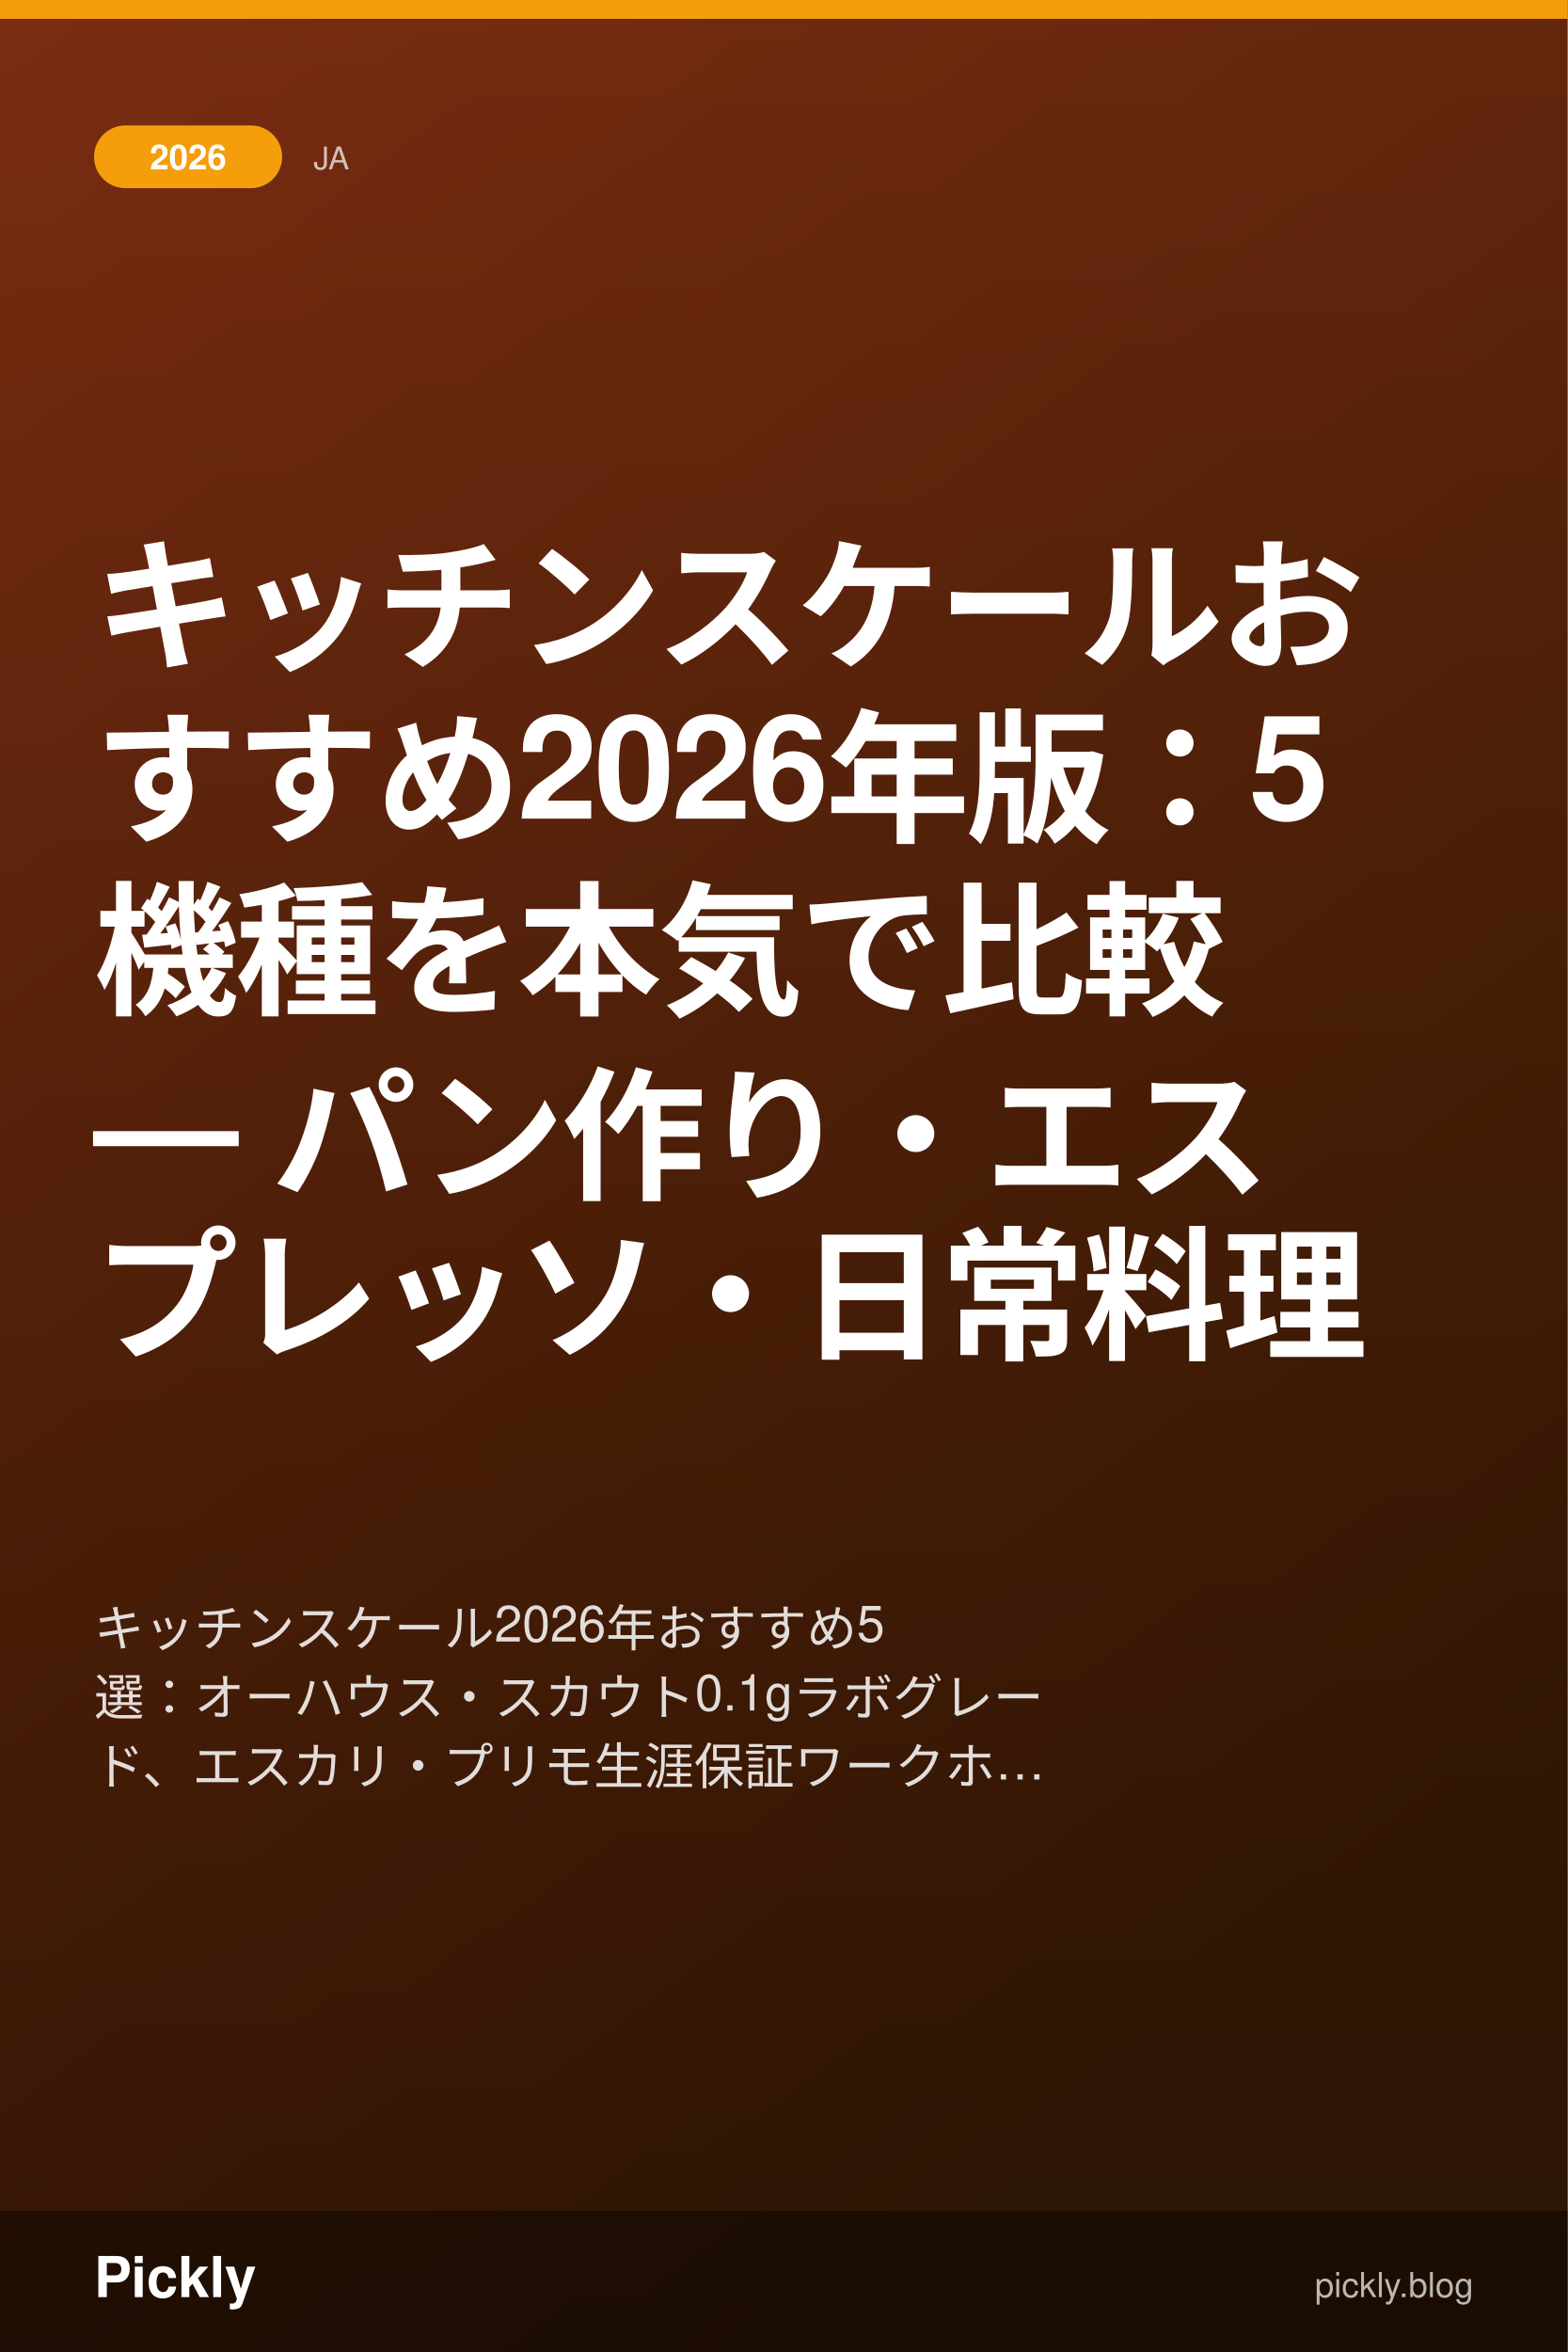
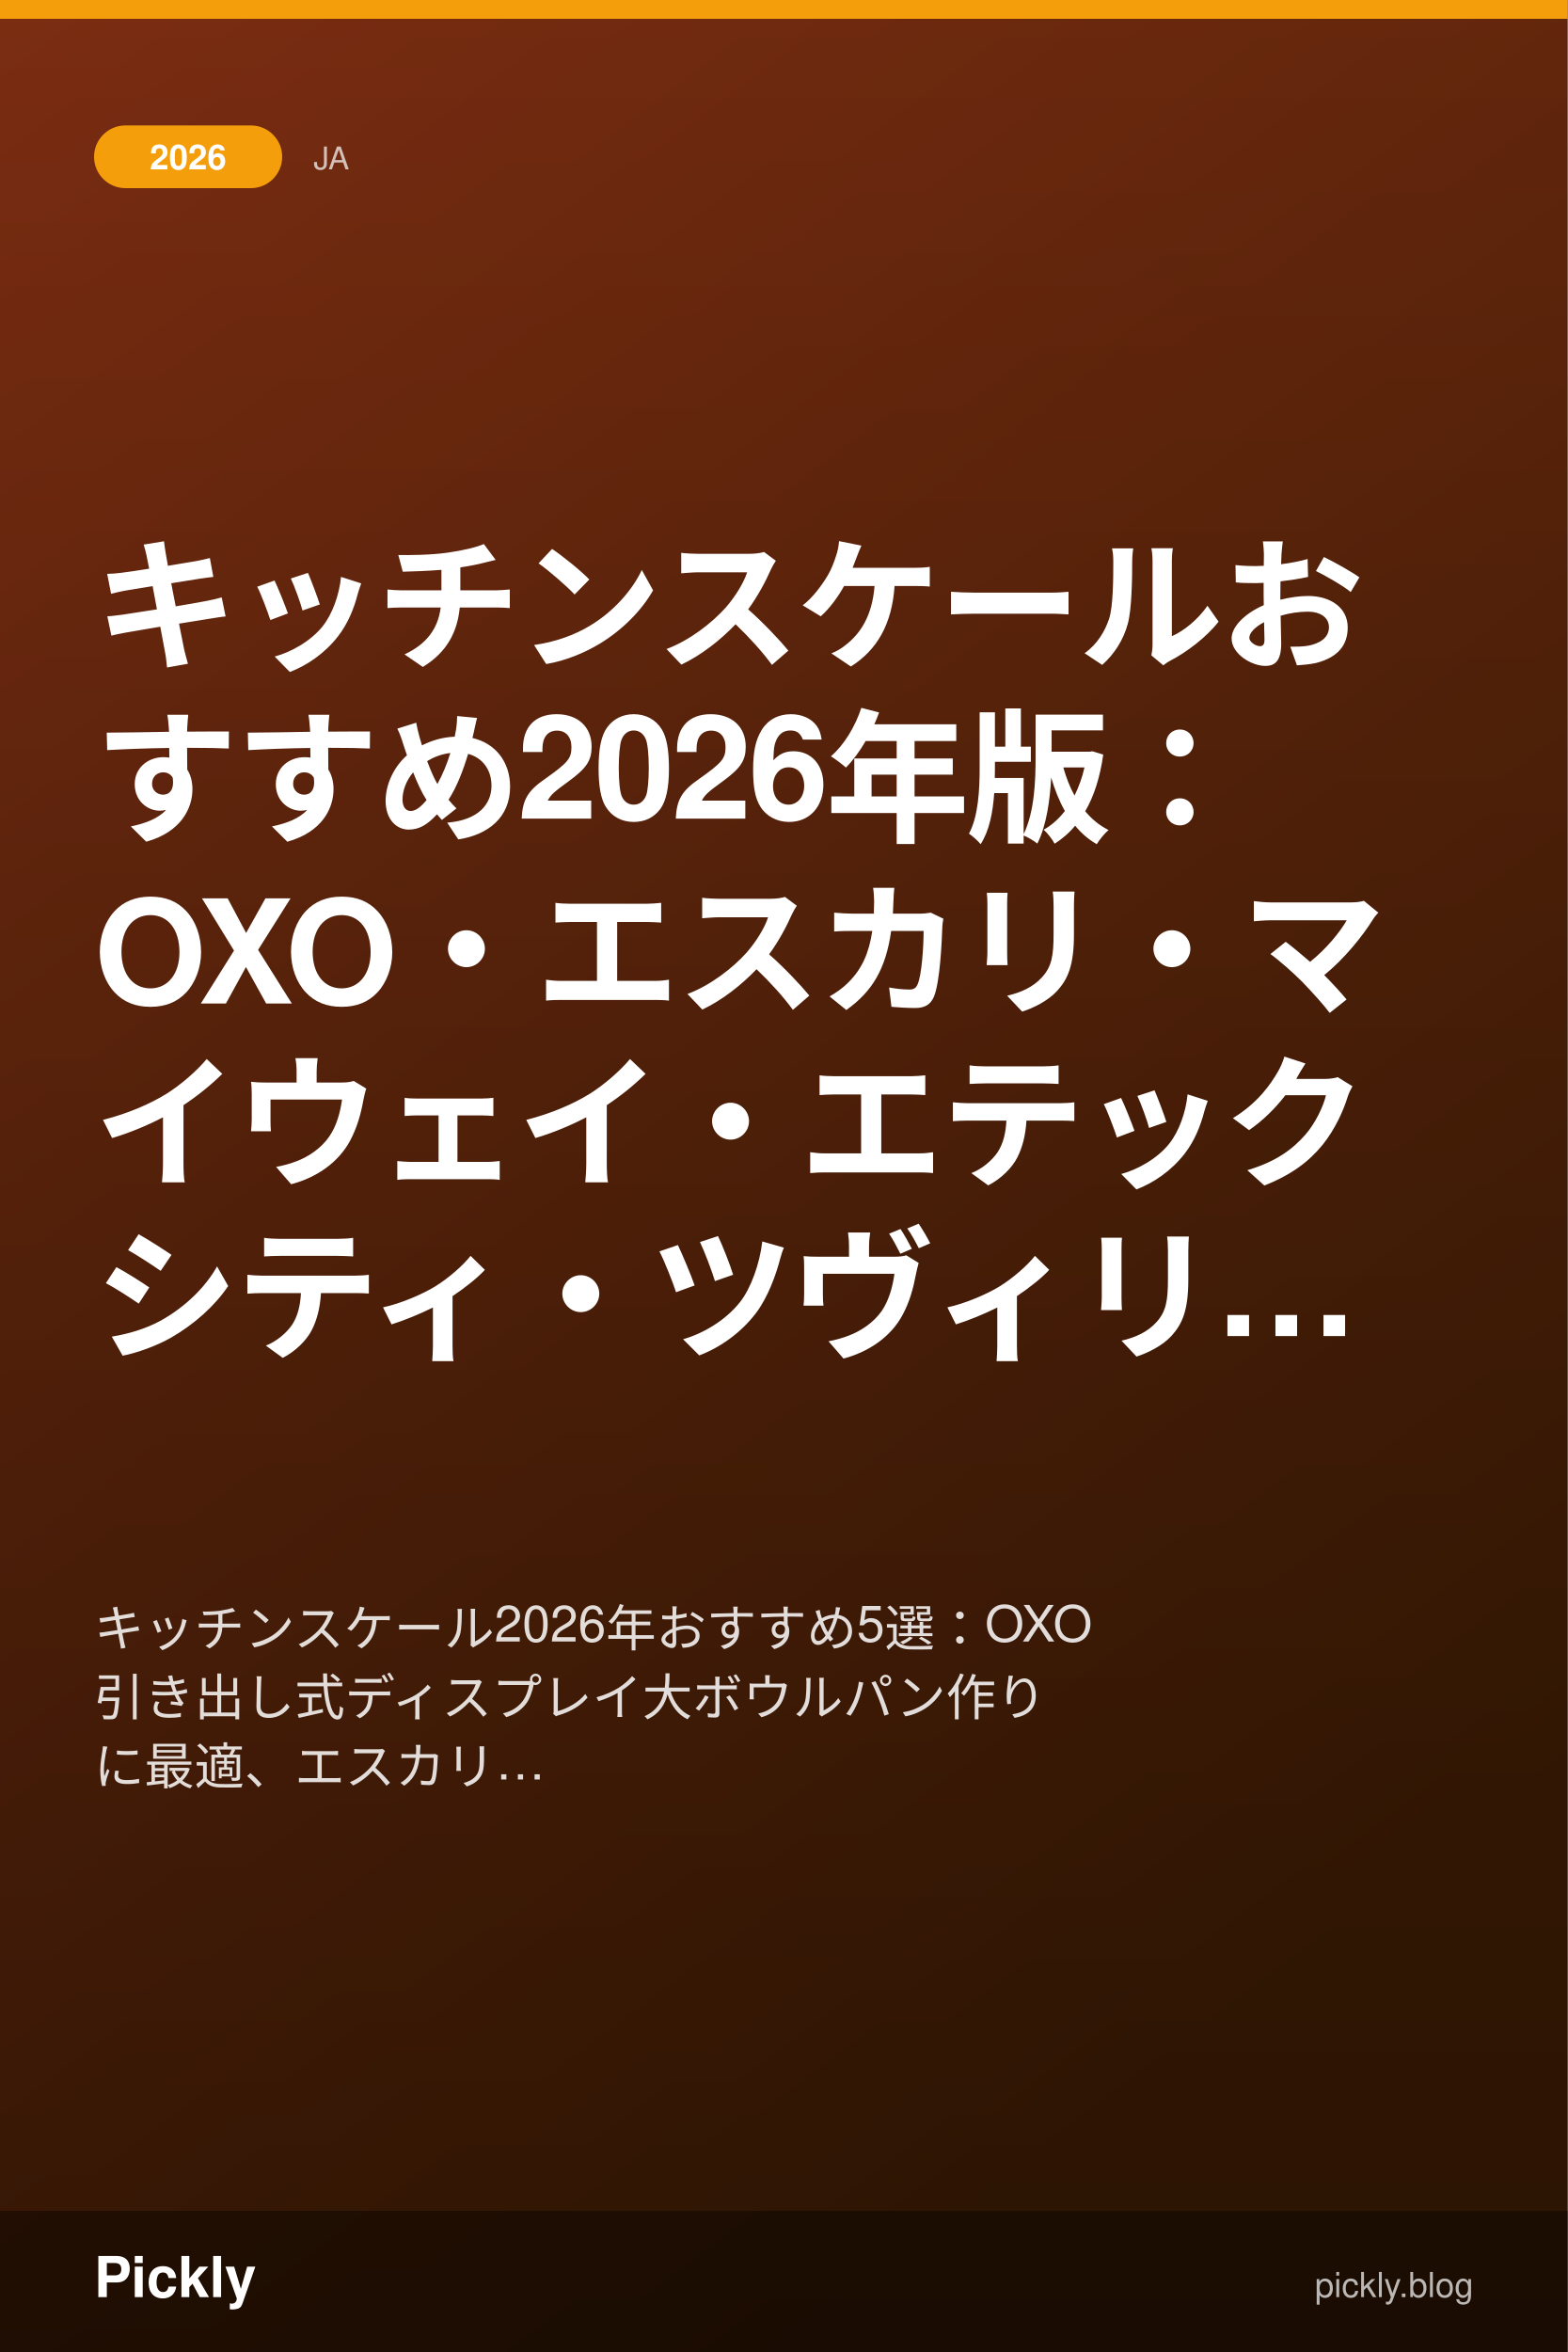
<svg xmlns="http://www.w3.org/2000/svg" width="1000" height="1500" viewBox="0 0 1000 1500">
  <defs>
    <linearGradient id="bg" x1="0" y1="0" x2="0.5" y2="1">
      <stop offset="0" stop-color="#7c2d12" />
      <stop offset="1" stop-color="#3f1d04" />
    </linearGradient>
    <linearGradient id="overlay" x1="0" y1="0" x2="0" y2="1">
      <stop offset="0" stop-color="rgba(0,0,0,0)" />
      <stop offset="1" stop-color="rgba(0,0,0,0.3)" />
    </linearGradient>
  </defs>
  <rect width="1000" height="1500" fill="url(#bg)" />
  <rect width="1000" height="1500" fill="url(#overlay)" />
  <rect x="0" y="0" width="1000" height="12" fill="#f59e0b" />
  <rect x="60" y="80" width="120" height="40" rx="20" fill="#f59e0b" />
  <text x="120" y="108" font-family="'Helvetica Neue', Helvetica, Arial, 'Hiragino Sans GB', 'Hiragino Sans', 'PingFang SC', 'PingFang TC', 'Apple SD Gothic Neo', 'Kohinoor Devanagari', 'Devanagari Sangam MN', 'Geeza Pro', 'SF Arabic', Thonburi, 'Sukhumvit Set', 'Arial Unicode MS', sans-serif" font-size="22" fill="#ffffff" font-weight="700" text-anchor="middle">2026</text>
  <text x="200" y="108" font-family="'Helvetica Neue', Helvetica, Arial, 'Hiragino Sans GB', 'Hiragino Sans', 'PingFang SC', 'PingFang TC', 'Apple SD Gothic Neo', 'Kohinoor Devanagari', 'Devanagari Sangam MN', 'Geeza Pro', 'SF Arabic', Thonburi, 'Sukhumvit Set', 'Arial Unicode MS', sans-serif" font-size="20" fill="rgba(255,255,255,0.7)" font-weight="500">JA</text>
  <text x="60" y="420" font-family="'Helvetica Neue', Helvetica, Arial, 'Hiragino Sans GB', 'Hiragino Sans', 'PingFang SC', 'PingFang TC', 'Apple SD Gothic Neo', 'Kohinoor Devanagari', 'Devanagari Sangam MN', 'Geeza Pro', 'SF Arabic', Thonburi, 'Sukhumvit Set', 'Arial Unicode MS', sans-serif" font-size="92" fill="#ffffff" font-weight="900" letter-spacing="-2" text-anchor="start">キッチンスケールお</text>
-   <text x="60" y="530" font-family="'Helvetica Neue', Helvetica, Arial, 'Hiragino Sans GB', 'Hiragino Sans', 'PingFang SC', 'PingFang TC', 'Apple SD Gothic Neo', 'Kohinoor Devanagari', 'Devanagari Sangam MN', 'Geeza Pro', 'SF Arabic', Thonburi, 'Sukhumvit Set', 'Arial Unicode MS', sans-serif" font-size="92" fill="#ffffff" font-weight="900" letter-spacing="-2" text-anchor="start">すすめ2026年版：5</text>
-   <text x="60" y="640" font-family="'Helvetica Neue', Helvetica, Arial, 'Hiragino Sans GB', 'Hiragino Sans', 'PingFang SC', 'PingFang TC', 'Apple SD Gothic Neo', 'Kohinoor Devanagari', 'Devanagari Sangam MN', 'Geeza Pro', 'SF Arabic', Thonburi, 'Sukhumvit Set', 'Arial Unicode MS', sans-serif" font-size="92" fill="#ffffff" font-weight="900" letter-spacing="-2" text-anchor="start">機種を本気で比較</text>
-   <text x="60" y="750" font-family="'Helvetica Neue', Helvetica, Arial, 'Hiragino Sans GB', 'Hiragino Sans', 'PingFang SC', 'PingFang TC', 'Apple SD Gothic Neo', 'Kohinoor Devanagari', 'Devanagari Sangam MN', 'Geeza Pro', 'SF Arabic', Thonburi, 'Sukhumvit Set', 'Arial Unicode MS', sans-serif" font-size="92" fill="#ffffff" font-weight="900" letter-spacing="-2" text-anchor="start">— パン作り・エス</text>
-   <text x="60" y="860" font-family="'Helvetica Neue', Helvetica, Arial, 'Hiragino Sans GB', 'Hiragino Sans', 'PingFang SC', 'PingFang TC', 'Apple SD Gothic Neo', 'Kohinoor Devanagari', 'Devanagari Sangam MN', 'Geeza Pro', 'SF Arabic', Thonburi, 'Sukhumvit Set', 'Arial Unicode MS', sans-serif" font-size="92" fill="#ffffff" font-weight="900" letter-spacing="-2" text-anchor="start">プレッソ・日常料理</text>
-   <text x="60" y="1050" font-family="'Helvetica Neue', Helvetica, Arial, 'Hiragino Sans GB', 'Hiragino Sans', 'PingFang SC', 'PingFang TC', 'Apple SD Gothic Neo', 'Kohinoor Devanagari', 'Devanagari Sangam MN', 'Geeza Pro', 'SF Arabic', Thonburi, 'Sukhumvit Set', 'Arial Unicode MS', sans-serif" font-size="32" fill="rgba(255,255,255,0.85)" font-weight="400" text-anchor="start">キッチンスケール2026年おすすめ5</text>
-   <text x="60" y="1094" font-family="'Helvetica Neue', Helvetica, Arial, 'Hiragino Sans GB', 'Hiragino Sans', 'PingFang SC', 'PingFang TC', 'Apple SD Gothic Neo', 'Kohinoor Devanagari', 'Devanagari Sangam MN', 'Geeza Pro', 'SF Arabic', Thonburi, 'Sukhumvit Set', 'Arial Unicode MS', sans-serif" font-size="32" fill="rgba(255,255,255,0.85)" font-weight="400" text-anchor="start">選：オーハウス・スカウト0.1gラボグレー</text>
-   <text x="60" y="1138" font-family="'Helvetica Neue', Helvetica, Arial, 'Hiragino Sans GB', 'Hiragino Sans', 'PingFang SC', 'PingFang TC', 'Apple SD Gothic Neo', 'Kohinoor Devanagari', 'Devanagari Sangam MN', 'Geeza Pro', 'SF Arabic', Thonburi, 'Sukhumvit Set', 'Arial Unicode MS', sans-serif" font-size="32" fill="rgba(255,255,255,0.85)" font-weight="400" text-anchor="start">ド、エスカリ・プリモ生涯保証ワークホ…</text>
+   <text x="60" y="530" font-family="'Helvetica Neue', Helvetica, Arial, 'Hiragino Sans GB', 'Hiragino Sans', 'PingFang SC', 'PingFang TC', 'Apple SD Gothic Neo', 'Kohinoor Devanagari', 'Devanagari Sangam MN', 'Geeza Pro', 'SF Arabic', Thonburi, 'Sukhumvit Set', 'Arial Unicode MS', sans-serif" font-size="92" fill="#ffffff" font-weight="900" letter-spacing="-2" text-anchor="start">すすめ2026年版：</text>
+   <text x="60" y="640" font-family="'Helvetica Neue', Helvetica, Arial, 'Hiragino Sans GB', 'Hiragino Sans', 'PingFang SC', 'PingFang TC', 'Apple SD Gothic Neo', 'Kohinoor Devanagari', 'Devanagari Sangam MN', 'Geeza Pro', 'SF Arabic', Thonburi, 'Sukhumvit Set', 'Arial Unicode MS', sans-serif" font-size="92" fill="#ffffff" font-weight="900" letter-spacing="-2" text-anchor="start">OXO・エスカリ・マ</text>
+   <text x="60" y="750" font-family="'Helvetica Neue', Helvetica, Arial, 'Hiragino Sans GB', 'Hiragino Sans', 'PingFang SC', 'PingFang TC', 'Apple SD Gothic Neo', 'Kohinoor Devanagari', 'Devanagari Sangam MN', 'Geeza Pro', 'SF Arabic', Thonburi, 'Sukhumvit Set', 'Arial Unicode MS', sans-serif" font-size="92" fill="#ffffff" font-weight="900" letter-spacing="-2" text-anchor="start">イウェイ・エテック</text>
+   <text x="60" y="860" font-family="'Helvetica Neue', Helvetica, Arial, 'Hiragino Sans GB', 'Hiragino Sans', 'PingFang SC', 'PingFang TC', 'Apple SD Gothic Neo', 'Kohinoor Devanagari', 'Devanagari Sangam MN', 'Geeza Pro', 'SF Arabic', Thonburi, 'Sukhumvit Set', 'Arial Unicode MS', sans-serif" font-size="92" fill="#ffffff" font-weight="900" letter-spacing="-2" text-anchor="start">シティ・ツヴィリ…</text>
+   <text x="60" y="1050" font-family="'Helvetica Neue', Helvetica, Arial, 'Hiragino Sans GB', 'Hiragino Sans', 'PingFang SC', 'PingFang TC', 'Apple SD Gothic Neo', 'Kohinoor Devanagari', 'Devanagari Sangam MN', 'Geeza Pro', 'SF Arabic', Thonburi, 'Sukhumvit Set', 'Arial Unicode MS', sans-serif" font-size="32" fill="rgba(255,255,255,0.85)" font-weight="400" text-anchor="start">キッチンスケール2026年おすすめ5選：OXO</text>
+   <text x="60" y="1094" font-family="'Helvetica Neue', Helvetica, Arial, 'Hiragino Sans GB', 'Hiragino Sans', 'PingFang SC', 'PingFang TC', 'Apple SD Gothic Neo', 'Kohinoor Devanagari', 'Devanagari Sangam MN', 'Geeza Pro', 'SF Arabic', Thonburi, 'Sukhumvit Set', 'Arial Unicode MS', sans-serif" font-size="32" fill="rgba(255,255,255,0.85)" font-weight="400" text-anchor="start">引き出し式ディスプレイ大ボウルパン作り</text>
+   <text x="60" y="1138" font-family="'Helvetica Neue', Helvetica, Arial, 'Hiragino Sans GB', 'Hiragino Sans', 'PingFang SC', 'PingFang TC', 'Apple SD Gothic Neo', 'Kohinoor Devanagari', 'Devanagari Sangam MN', 'Geeza Pro', 'SF Arabic', Thonburi, 'Sukhumvit Set', 'Arial Unicode MS', sans-serif" font-size="32" fill="rgba(255,255,255,0.85)" font-weight="400" text-anchor="start">に最適、エスカリ…</text>
  <rect x="0" y="1410" width="1000" height="90" fill="rgba(0,0,0,0.4)" />
  <text x="60" y="1465" font-family="'Helvetica Neue', Helvetica, Arial, 'Hiragino Sans GB', 'Hiragino Sans', 'PingFang SC', 'PingFang TC', 'Apple SD Gothic Neo', 'Kohinoor Devanagari', 'Devanagari Sangam MN', 'Geeza Pro', 'SF Arabic', Thonburi, 'Sukhumvit Set', 'Arial Unicode MS', sans-serif" font-size="36" fill="#ffffff" font-weight="800">Pickly</text>
  <text x="940" y="1465" font-family="'Helvetica Neue', Helvetica, Arial, 'Hiragino Sans GB', 'Hiragino Sans', 'PingFang SC', 'PingFang TC', 'Apple SD Gothic Neo', 'Kohinoor Devanagari', 'Devanagari Sangam MN', 'Geeza Pro', 'SF Arabic', Thonburi, 'Sukhumvit Set', 'Arial Unicode MS', sans-serif" font-size="22" fill="rgba(255,255,255,0.7)" font-weight="500" text-anchor="end">pickly.blog</text>
</svg>
